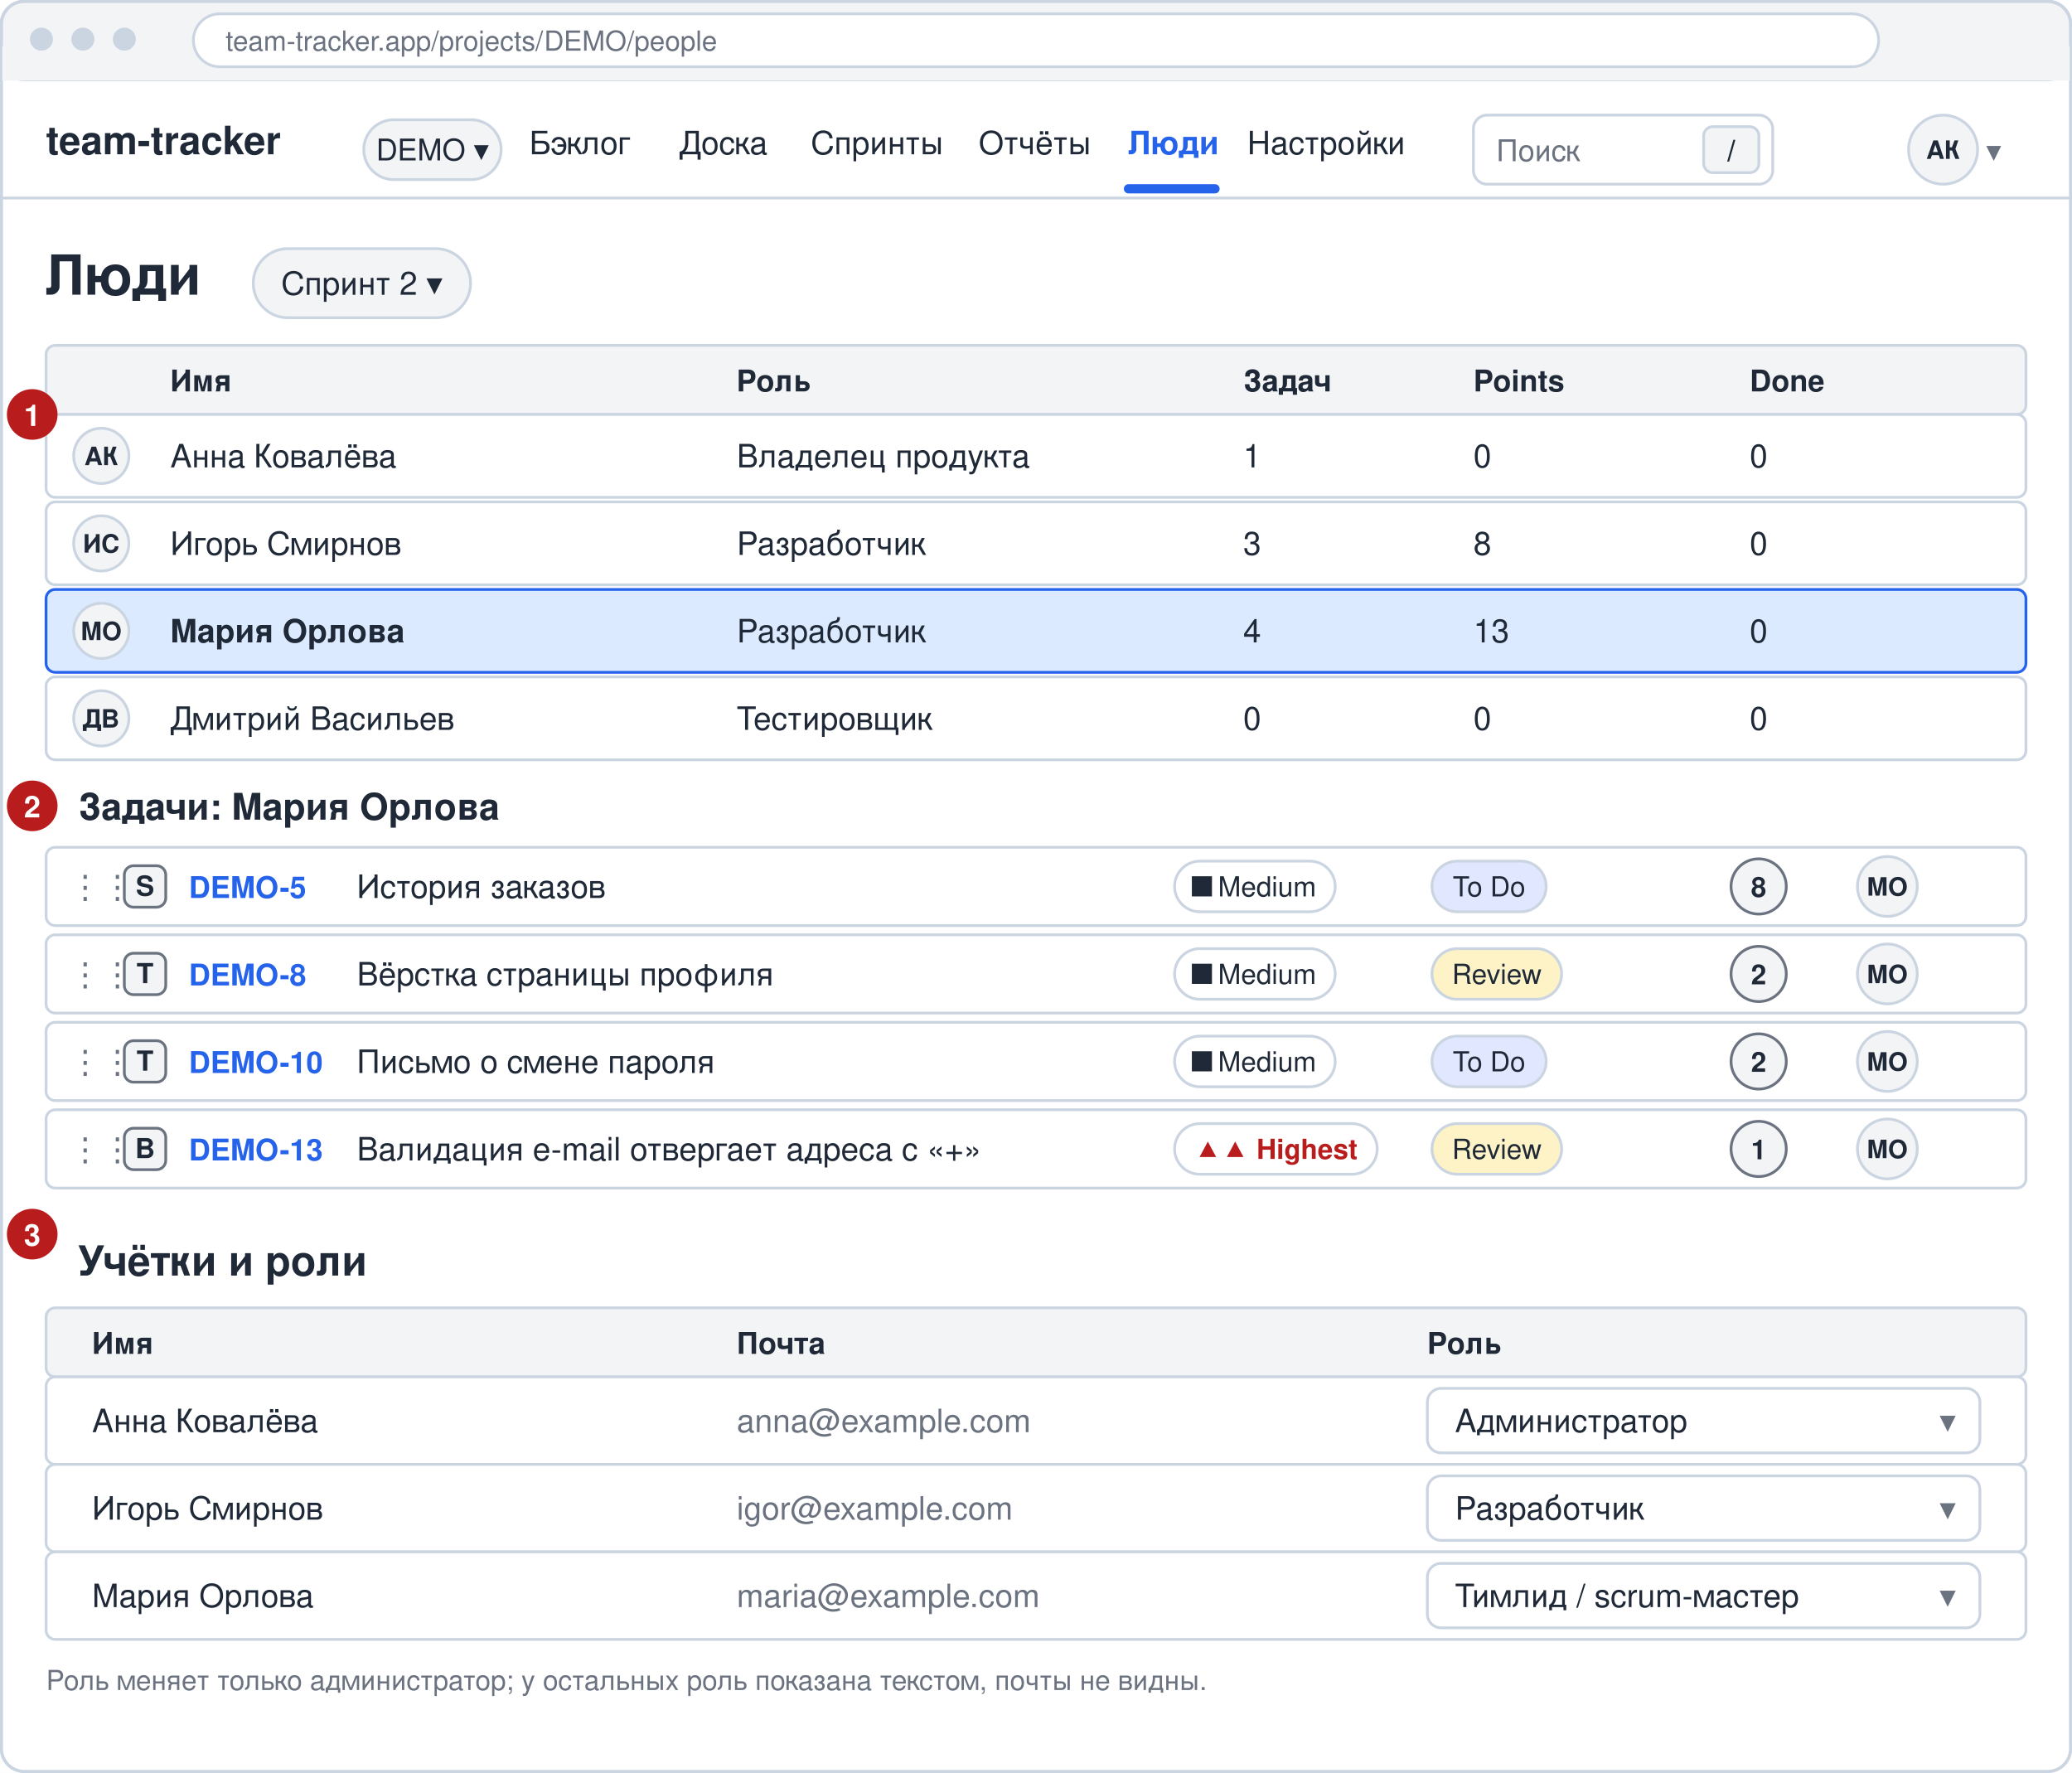
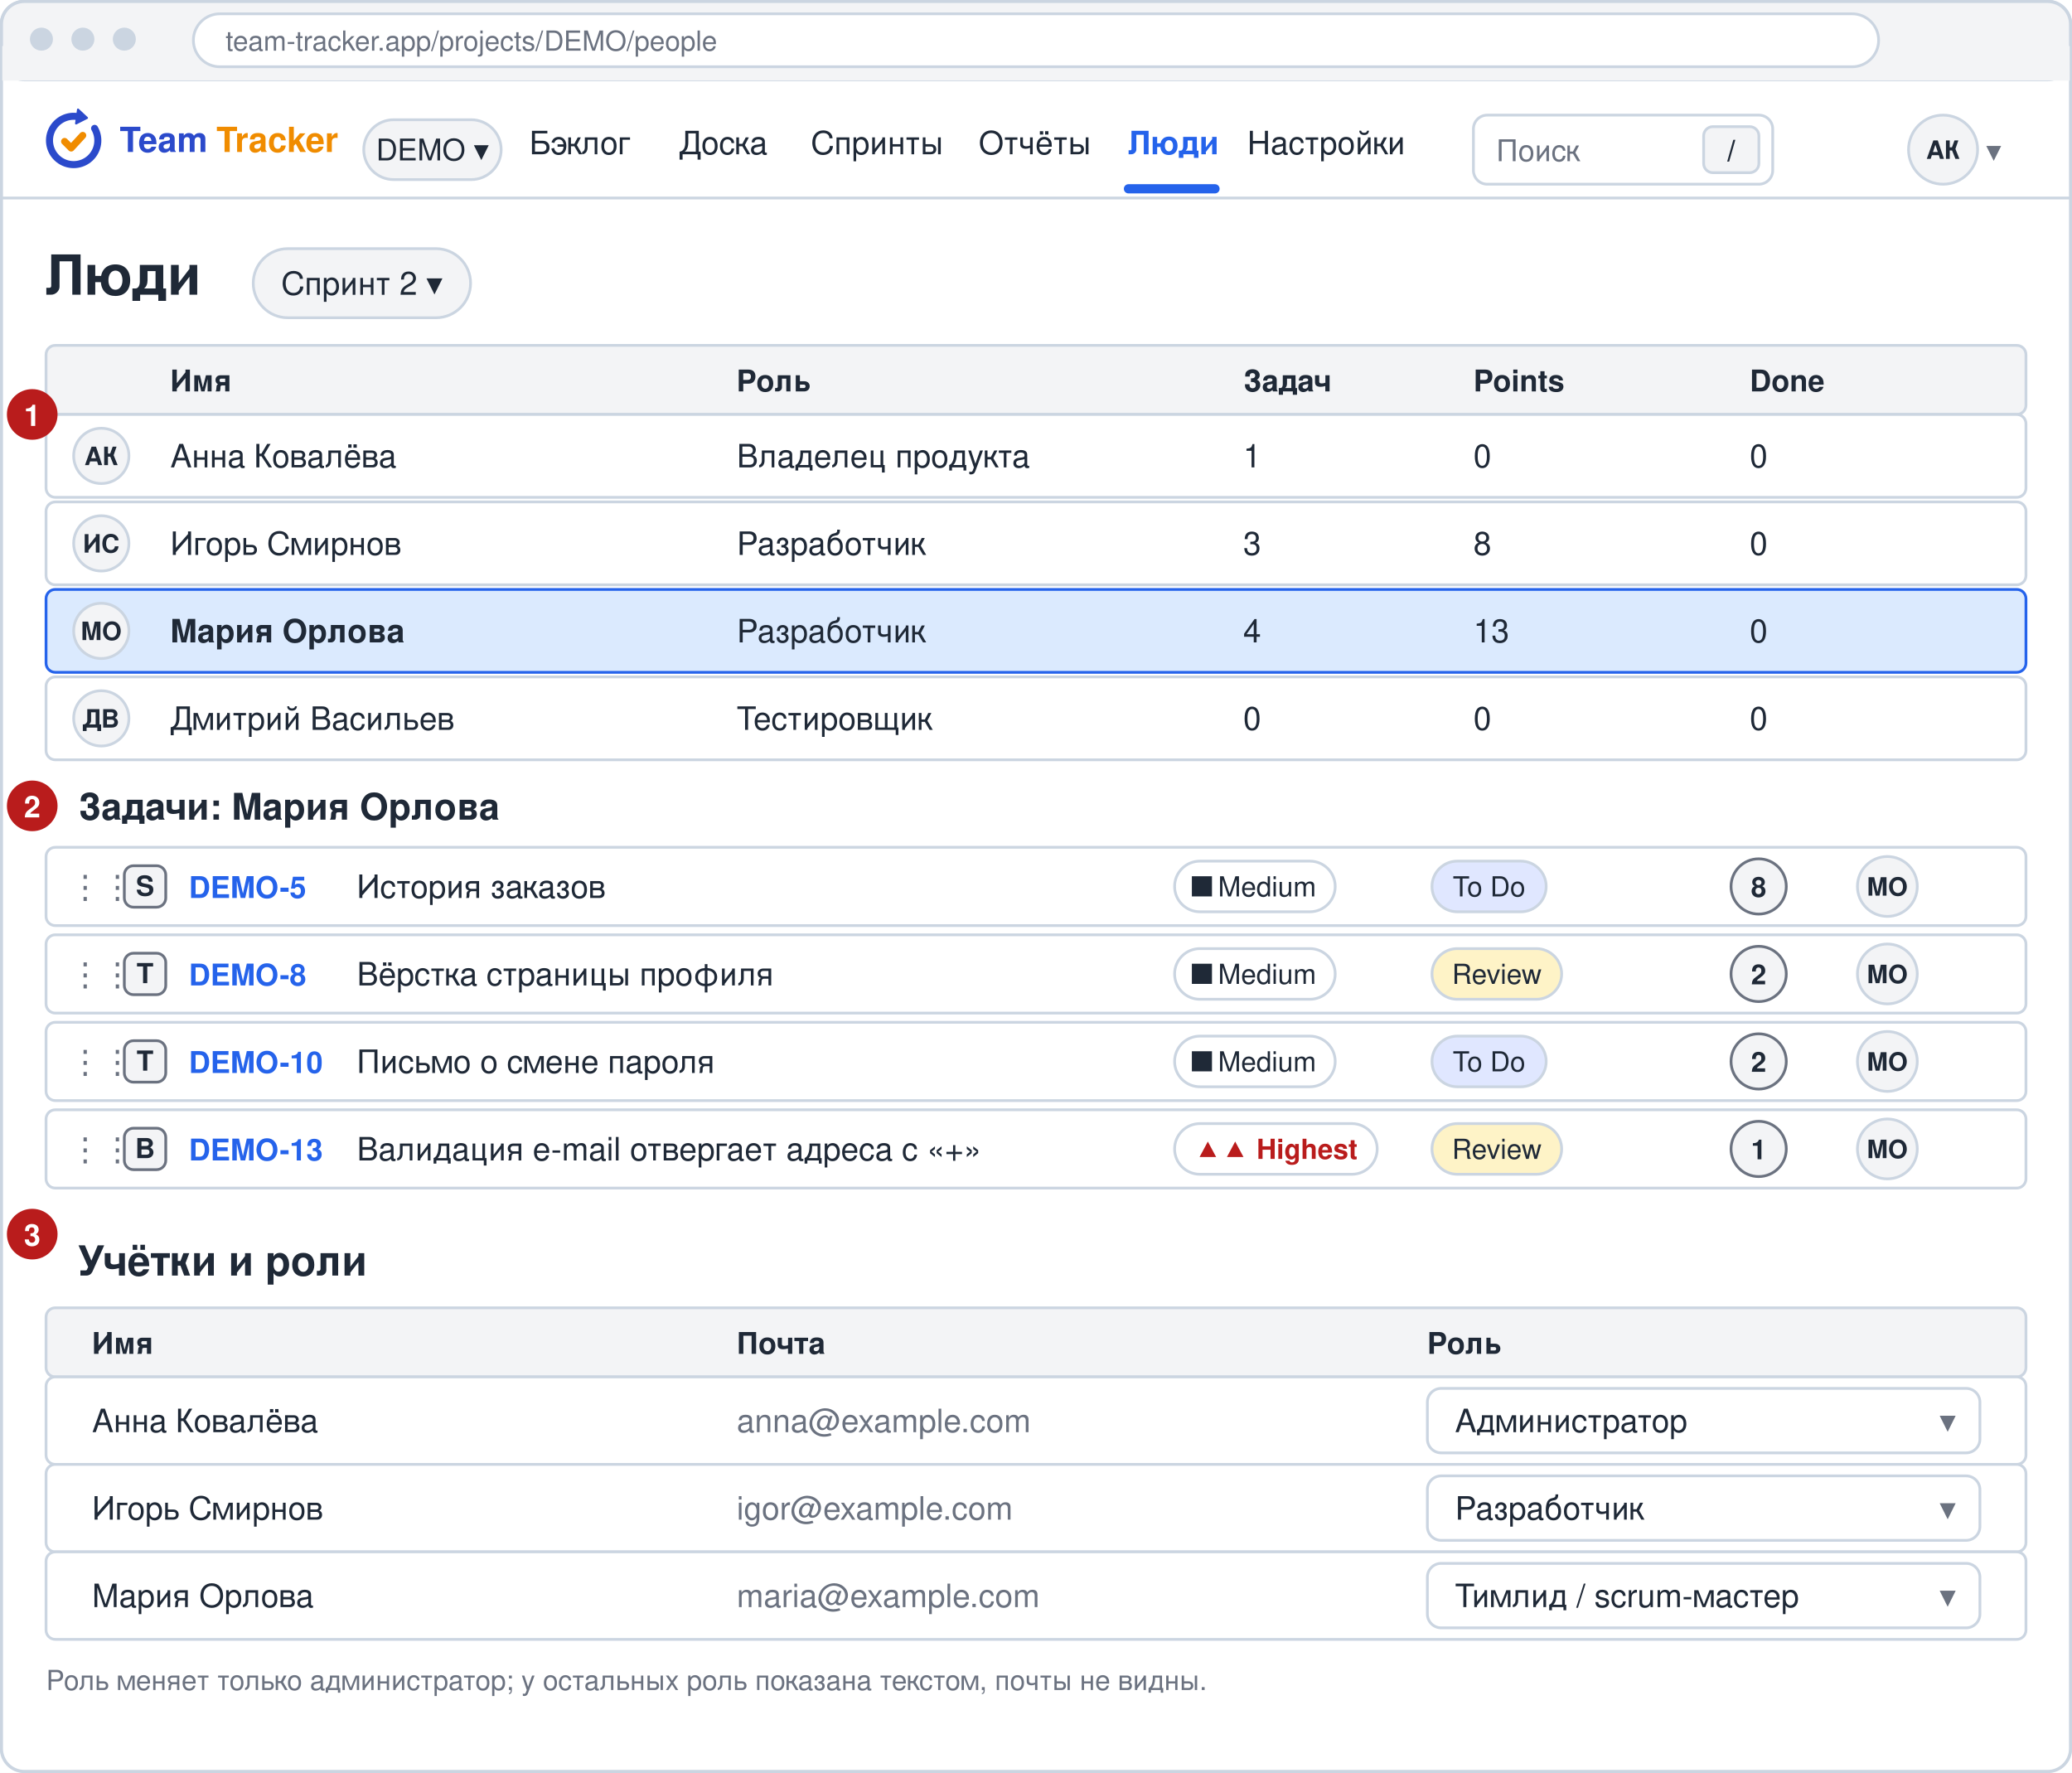
<svg xmlns="http://www.w3.org/2000/svg" width="900" height="770" viewBox="0 0 900 770" font-family="Helvetica, Arial, 'Segoe UI', 'DejaVu Sans', sans-serif" role="img" aria-label="Экран «Люди»">
  <rect width="900" height="770" fill="#ffffff" />
  <rect x="0.6" y="0.6" width="898.8" height="768.8" rx="10" fill="#ffffff" stroke="#cbd5e1" stroke-width="1.4" />
  <rect x="0.6" y="0.6" width="898.8" height="34" rx="10" fill="#f3f4f6" stroke="#cbd5e1" stroke-width="1.4" />
  <rect x="1" y="20" width="898" height="15" rx="0" fill="#f3f4f6" />
  <circle cx="18" cy="17" r="5" fill="#cbd5e1" />
  <circle cx="36" cy="17" r="5" fill="#cbd5e1" />
  <circle cx="54" cy="17" r="5" fill="#cbd5e1" />
  <rect x="84" y="6" width="732" height="23" rx="11.5" fill="#ffffff" stroke="#cbd5e1" stroke-width="1.2" />
  <text x="98" y="22" text-anchor="start" font-size="12" fill="#6b7280">team-tracker.app/projects/DEMO/people</text>
  <line x1="1" y1="86" x2="899" y2="86" stroke="#cbd5e1" stroke-width="1.2" />
-   <text x="20" y="67" text-anchor="start" font-size="17" font-weight="bold" fill="#1f2937">team-tracker</text>
+   <g transform="translate(18 47) scale(0.4375)">
+     <path d="M52.78 20 A24 24 0 1 1 35.34 8.23" fill="none" stroke="#2B4ACB" stroke-width="7" stroke-linecap="round" />
+     <polygon points="45.24,9.62 36.31,1.30 34.37,15.16" fill="#2B4ACB" stroke="#2B4ACB" stroke-width="2" stroke-linejoin="round" />
+     <polyline points="23,33 29.5,39.5 41,27" fill="none" stroke="#F08C00" stroke-width="7" stroke-linecap="round" stroke-linejoin="round" />
+   </g>
+   <text x="52" y="66" text-anchor="start" font-size="15" font-weight="bold" fill="#2B4ACB">Team</text>
+   <text x="94" y="66" text-anchor="start" font-size="15" font-weight="bold" fill="#F08C00">Tracker</text>
  <rect x="158" y="52" width="59.68" height="26" rx="13.0" fill="#f3f4f6" stroke="#cbd5e1" stroke-width="1.2" />
  <text x="187.84" y="69.68" text-anchor="middle" font-size="13" fill="#1f2937">DEMO ▾</text>
  <text x="230" y="67" text-anchor="start" font-size="14" fill="#1f2937">Бэклог</text>
  <text x="295.04" y="67" text-anchor="start" font-size="14" fill="#1f2937">Доска</text>
  <text x="352.24" y="67" text-anchor="start" font-size="14" fill="#1f2937">Спринты</text>
  <text x="425.12" y="67" text-anchor="start" font-size="14" fill="#1f2937">Отчёты</text>
  <text x="490.16" y="67" text-anchor="start" font-size="14" font-weight="bold" fill="#2563eb">Люди</text>
  <rect x="488.16" y="80" width="41.6" height="4" rx="2" fill="#2563eb" />
  <text x="541.76" y="67" text-anchor="start" font-size="14" fill="#1f2937">Настройки</text>
  <rect x="640" y="50" width="130" height="30" rx="6" fill="#ffffff" stroke="#cbd5e1" stroke-width="1.2" />
  <text x="650" y="70" text-anchor="start" font-size="13" fill="#6b7280">Поиск</text>
  <rect x="740" y="55" width="24" height="20" rx="4" fill="#f3f4f6" stroke="#cbd5e1" stroke-width="1.2" />
  <text x="752" y="70" text-anchor="middle" font-size="13" font-weight="bold" fill="#1f2937">/</text>
  <circle cx="844" cy="65" r="15" fill="#f3f4f6" stroke="#cbd5e1" stroke-width="1.2" />
  <text x="844" y="69" text-anchor="middle" font-size="11" font-weight="bold" fill="#1f2937">АК</text>
  <text x="866" y="70" text-anchor="middle" font-size="13" fill="#6b7280">▾</text>
  <text x="20" y="128" text-anchor="start" font-size="24" font-weight="bold" fill="#1f2937">Люди</text>
  <rect x="110" y="108" width="94.4" height="30" rx="15.0" fill="#f3f4f6" stroke="#cbd5e1" stroke-width="1.2" />
  <text x="157.2" y="128.04" text-anchor="middle" font-size="14" fill="#1f2937">Спринт 2 ▾</text>
  <rect x="20" y="150" width="860" height="30" rx="4" fill="#f3f4f6" stroke="#cbd5e1" stroke-width="1.2" />
  <text x="74" y="170" text-anchor="start" font-size="13" font-weight="bold" fill="#1f2937">Имя</text>
  <text x="320" y="170" text-anchor="start" font-size="13" font-weight="bold" fill="#1f2937">Роль</text>
  <text x="540" y="170" text-anchor="start" font-size="13" font-weight="bold" fill="#1f2937">Задач</text>
  <text x="640" y="170" text-anchor="start" font-size="13" font-weight="bold" fill="#1f2937">Points</text>
  <text x="760" y="170" text-anchor="start" font-size="13" font-weight="bold" fill="#1f2937">Done</text>
  <rect x="20" y="180" width="860" height="36" rx="4" fill="#ffffff" stroke="#cbd5e1" stroke-width="1.2" />
  <circle cx="44" cy="198" r="12" fill="#f3f4f6" stroke="#cbd5e1" stroke-width="1.2" />
  <text x="44" y="202" text-anchor="middle" font-size="11" font-weight="bold" fill="#1f2937">АК</text>
  <text x="74" y="203" text-anchor="start" font-size="14" fill="#1f2937">Анна Ковалёва</text>
  <text x="320" y="203" text-anchor="start" font-size="14" fill="#1f2937">Владелец продукта</text>
  <text x="540" y="203" text-anchor="start" font-size="14" fill="#1f2937">1</text>
  <text x="640" y="203" text-anchor="start" font-size="14" fill="#1f2937">0</text>
  <text x="760" y="203" text-anchor="start" font-size="14" fill="#1f2937">0</text>
  <rect x="20" y="218" width="860" height="36" rx="4" fill="#ffffff" stroke="#cbd5e1" stroke-width="1.2" />
  <circle cx="44" cy="236" r="12" fill="#f3f4f6" stroke="#cbd5e1" stroke-width="1.2" />
  <text x="44" y="240" text-anchor="middle" font-size="11" font-weight="bold" fill="#1f2937">ИС</text>
  <text x="74" y="241" text-anchor="start" font-size="14" fill="#1f2937">Игорь Смирнов</text>
  <text x="320" y="241" text-anchor="start" font-size="14" fill="#1f2937">Разработчик</text>
  <text x="540" y="241" text-anchor="start" font-size="14" fill="#1f2937">3</text>
  <text x="640" y="241" text-anchor="start" font-size="14" fill="#1f2937">8</text>
  <text x="760" y="241" text-anchor="start" font-size="14" fill="#1f2937">0</text>
  <rect x="20" y="256" width="860" height="36" rx="4" fill="#dbeafe" stroke="#2563eb" stroke-width="1.2" />
  <circle cx="44" cy="274" r="12" fill="#f3f4f6" stroke="#cbd5e1" stroke-width="1.2" />
  <text x="44" y="278" text-anchor="middle" font-size="11" font-weight="bold" fill="#1f2937">МО</text>
  <text x="74" y="279" text-anchor="start" font-size="14" font-weight="bold" fill="#1f2937">Мария Орлова</text>
  <text x="320" y="279" text-anchor="start" font-size="14" fill="#1f2937">Разработчик</text>
  <text x="540" y="279" text-anchor="start" font-size="14" fill="#1f2937">4</text>
  <text x="640" y="279" text-anchor="start" font-size="14" fill="#1f2937">13</text>
  <text x="760" y="279" text-anchor="start" font-size="14" fill="#1f2937">0</text>
  <rect x="20" y="294" width="860" height="36" rx="4" fill="#ffffff" stroke="#cbd5e1" stroke-width="1.2" />
  <circle cx="44" cy="312" r="12" fill="#f3f4f6" stroke="#cbd5e1" stroke-width="1.2" />
  <text x="44" y="316" text-anchor="middle" font-size="11" font-weight="bold" fill="#1f2937">ДВ</text>
  <text x="74" y="317" text-anchor="start" font-size="14" fill="#1f2937">Дмитрий Васильев</text>
  <text x="320" y="317" text-anchor="start" font-size="14" fill="#1f2937">Тестировщик</text>
  <text x="540" y="317" text-anchor="start" font-size="14" fill="#1f2937">0</text>
  <text x="640" y="317" text-anchor="start" font-size="14" fill="#1f2937">0</text>
  <text x="760" y="317" text-anchor="start" font-size="14" fill="#1f2937">0</text>
  <circle cx="14" cy="180" r="11" fill="#b91c1c" />
  <text x="14" y="185" text-anchor="middle" font-size="13" font-weight="bold" fill="#ffffff">1</text>
  <text x="34" y="356" text-anchor="start" font-size="16" font-weight="bold" fill="#1f2937">Задачи: Мария Орлова</text>
  <circle cx="14" cy="350" r="11" fill="#b91c1c" />
  <text x="14" y="355" text-anchor="middle" font-size="13" font-weight="bold" fill="#ffffff">2</text>
  <rect x="20" y="368" width="860" height="34" rx="4" fill="#ffffff" stroke="#cbd5e1" stroke-width="1.2" />
  <text x="30" y="390" text-anchor="start" font-size="14" fill="#6b7280">⋮⋮</text>
  <rect x="54" y="376" width="18" height="18" rx="4" fill="#f3f4f6" stroke="#6b7280" stroke-width="1.2" />
  <text x="63.0" y="389" text-anchor="middle" font-size="12" font-weight="bold" fill="#1f2937">S</text>
  <text x="82" y="390" text-anchor="start" font-size="13" font-weight="bold" fill="#2563eb">DEMO-5</text>
  <text x="155" y="390" text-anchor="start" font-size="14" fill="#1f2937">История заказов</text>
  <rect x="510.2" y="374" width="69.76" height="22" rx="11.0" fill="#ffffff" stroke="#cbd5e1" stroke-width="1.2" />
  <text x="545.08" y="389.32" text-anchor="middle" font-size="12" fill="#1f2937">■ Medium</text>
  <rect x="622.0" y="374" width="49.6" height="22" rx="11.0" fill="#e0e7ff" stroke="#cbd5e1" stroke-width="1.2" />
  <text x="646.8" y="389.32" text-anchor="middle" font-size="12" fill="#1f2937">To Do</text>
  <circle cx="763.9" cy="385" r="12" fill="#f3f4f6" stroke="#6b7280" stroke-width="1.2" />
  <text x="763.9" y="389.5" text-anchor="middle" font-size="12" font-weight="bold" fill="#1f2937">8</text>
  <circle cx="819.8" cy="385" r="13" fill="#f3f4f6" stroke="#cbd5e1" stroke-width="1.2" />
  <text x="819.8" y="389" text-anchor="middle" font-size="11" font-weight="bold" fill="#1f2937">МО</text>
  <rect x="20" y="406" width="860" height="34" rx="4" fill="#ffffff" stroke="#cbd5e1" stroke-width="1.2" />
  <text x="30" y="428" text-anchor="start" font-size="14" fill="#6b7280">⋮⋮</text>
  <rect x="54" y="414" width="18" height="18" rx="4" fill="#f3f4f6" stroke="#6b7280" stroke-width="1.2" />
  <text x="63.0" y="427" text-anchor="middle" font-size="12" font-weight="bold" fill="#1f2937">T</text>
  <text x="82" y="428" text-anchor="start" font-size="13" font-weight="bold" fill="#2563eb">DEMO-8</text>
  <text x="155" y="428" text-anchor="start" font-size="14" fill="#1f2937">Вёрстка страницы профиля</text>
  <rect x="510.2" y="412" width="69.76" height="22" rx="11.0" fill="#ffffff" stroke="#cbd5e1" stroke-width="1.2" />
  <text x="545.08" y="427.32" text-anchor="middle" font-size="12" fill="#1f2937">■ Medium</text>
  <rect x="622.0" y="412" width="56.32" height="22" rx="11.0" fill="#fef3c7" stroke="#cbd5e1" stroke-width="1.2" />
  <text x="650.16" y="427.32" text-anchor="middle" font-size="12" fill="#1f2937">Review</text>
  <circle cx="763.9" cy="423" r="12" fill="#f3f4f6" stroke="#6b7280" stroke-width="1.2" />
  <text x="763.9" y="427.5" text-anchor="middle" font-size="12" font-weight="bold" fill="#1f2937">2</text>
  <circle cx="819.8" cy="423" r="13" fill="#f3f4f6" stroke="#cbd5e1" stroke-width="1.2" />
  <text x="819.8" y="427" text-anchor="middle" font-size="11" font-weight="bold" fill="#1f2937">МО</text>
  <rect x="20" y="444" width="860" height="34" rx="4" fill="#ffffff" stroke="#cbd5e1" stroke-width="1.2" />
  <text x="30" y="466" text-anchor="start" font-size="14" fill="#6b7280">⋮⋮</text>
  <rect x="54" y="452" width="18" height="18" rx="4" fill="#f3f4f6" stroke="#6b7280" stroke-width="1.2" />
  <text x="63.0" y="465" text-anchor="middle" font-size="12" font-weight="bold" fill="#1f2937">T</text>
  <text x="82" y="466" text-anchor="start" font-size="13" font-weight="bold" fill="#2563eb">DEMO-10</text>
  <text x="155" y="466" text-anchor="start" font-size="14" fill="#1f2937">Письмо о смене пароля</text>
  <rect x="510.2" y="450" width="69.76" height="22" rx="11.0" fill="#ffffff" stroke="#cbd5e1" stroke-width="1.2" />
  <text x="545.08" y="465.32" text-anchor="middle" font-size="12" fill="#1f2937">■ Medium</text>
  <rect x="622.0" y="450" width="49.6" height="22" rx="11.0" fill="#e0e7ff" stroke="#cbd5e1" stroke-width="1.2" />
  <text x="646.8" y="465.32" text-anchor="middle" font-size="12" fill="#1f2937">To Do</text>
  <circle cx="763.9" cy="461" r="12" fill="#f3f4f6" stroke="#6b7280" stroke-width="1.2" />
  <text x="763.9" y="465.5" text-anchor="middle" font-size="12" font-weight="bold" fill="#1f2937">2</text>
  <circle cx="819.8" cy="461" r="13" fill="#f3f4f6" stroke="#cbd5e1" stroke-width="1.2" />
  <text x="819.8" y="465" text-anchor="middle" font-size="11" font-weight="bold" fill="#1f2937">МО</text>
  <rect x="20" y="482" width="860" height="34" rx="4" fill="#ffffff" stroke="#cbd5e1" stroke-width="1.2" />
  <text x="30" y="504" text-anchor="start" font-size="14" fill="#6b7280">⋮⋮</text>
  <rect x="54" y="490" width="18" height="18" rx="4" fill="#f3f4f6" stroke="#6b7280" stroke-width="1.2" />
  <text x="63.0" y="503" text-anchor="middle" font-size="12" font-weight="bold" fill="#1f2937">B</text>
  <text x="82" y="504" text-anchor="start" font-size="13" font-weight="bold" fill="#2563eb">DEMO-13</text>
  <text x="155" y="504" text-anchor="start" font-size="14" fill="#1f2937">Валидация e-mail отвергает адреса с «+»</text>
  <rect x="510.2" y="488" width="88.0" height="22" rx="11.0" fill="#ffffff" stroke="#cbd5e1" stroke-width="1.2" />
  <text x="554.2" y="503.32" text-anchor="middle" font-size="12" font-weight="bold" fill="#b91c1c">▲▲ Highest</text>
  <rect x="622.0" y="488" width="56.32" height="22" rx="11.0" fill="#fef3c7" stroke="#cbd5e1" stroke-width="1.2" />
  <text x="650.16" y="503.32" text-anchor="middle" font-size="12" fill="#1f2937">Review</text>
  <circle cx="763.9" cy="499" r="12" fill="#f3f4f6" stroke="#6b7280" stroke-width="1.2" />
  <text x="763.9" y="503.5" text-anchor="middle" font-size="12" font-weight="bold" fill="#1f2937">1</text>
  <circle cx="819.8" cy="499" r="13" fill="#f3f4f6" stroke="#cbd5e1" stroke-width="1.2" />
  <text x="819.8" y="503" text-anchor="middle" font-size="11" font-weight="bold" fill="#1f2937">МО</text>
  <text x="34" y="554" text-anchor="start" font-size="18" font-weight="bold" fill="#1f2937">Учётки и роли</text>
  <circle cx="14" cy="536" r="11" fill="#b91c1c" />
  <text x="14" y="541" text-anchor="middle" font-size="13" font-weight="bold" fill="#ffffff">3</text>
  <rect x="20" y="568" width="860" height="30" rx="4" fill="#f3f4f6" stroke="#cbd5e1" stroke-width="1.2" />
  <text x="40" y="588" text-anchor="start" font-size="13" font-weight="bold" fill="#1f2937">Имя</text>
  <text x="320" y="588" text-anchor="start" font-size="13" font-weight="bold" fill="#1f2937">Почта</text>
  <text x="620" y="588" text-anchor="start" font-size="13" font-weight="bold" fill="#1f2937">Роль</text>
  <rect x="20" y="598" width="860" height="38" rx="4" fill="#ffffff" stroke="#cbd5e1" stroke-width="1.2" />
  <text x="40" y="622" text-anchor="start" font-size="14" fill="#1f2937">Анна Ковалёва</text>
  <text x="320" y="622" text-anchor="start" font-size="14" fill="#6b7280">anna@example.com</text>
  <rect x="620" y="603" width="240" height="28" rx="6" fill="#ffffff" stroke="#cbd5e1" stroke-width="1.2" />
  <text x="632" y="622" text-anchor="start" font-size="14" fill="#1f2937">Администратор</text>
  <text x="846" y="622" text-anchor="middle" font-size="14" fill="#6b7280">▾</text>
  <rect x="20" y="636" width="860" height="38" rx="4" fill="#ffffff" stroke="#cbd5e1" stroke-width="1.2" />
  <text x="40" y="660" text-anchor="start" font-size="14" fill="#1f2937">Игорь Смирнов</text>
  <text x="320" y="660" text-anchor="start" font-size="14" fill="#6b7280">igor@example.com</text>
  <rect x="620" y="641" width="240" height="28" rx="6" fill="#ffffff" stroke="#cbd5e1" stroke-width="1.2" />
  <text x="632" y="660" text-anchor="start" font-size="14" fill="#1f2937">Разработчик</text>
  <text x="846" y="660" text-anchor="middle" font-size="14" fill="#6b7280">▾</text>
  <rect x="20" y="674" width="860" height="38" rx="4" fill="#ffffff" stroke="#cbd5e1" stroke-width="1.2" />
  <text x="40" y="698" text-anchor="start" font-size="14" fill="#1f2937">Мария Орлова</text>
  <text x="320" y="698" text-anchor="start" font-size="14" fill="#6b7280">maria@example.com</text>
  <rect x="620" y="679" width="240" height="28" rx="6" fill="#ffffff" stroke="#cbd5e1" stroke-width="1.2" />
  <text x="632" y="698" text-anchor="start" font-size="14" fill="#1f2937">Тимлид / scrum-мастер</text>
  <text x="846" y="698" text-anchor="middle" font-size="14" fill="#6b7280">▾</text>
  <text x="20" y="734" text-anchor="start" font-size="12" fill="#6b7280">Роль меняет только администратор; у остальных роль показана текстом, почты не видны.</text>
</svg>
